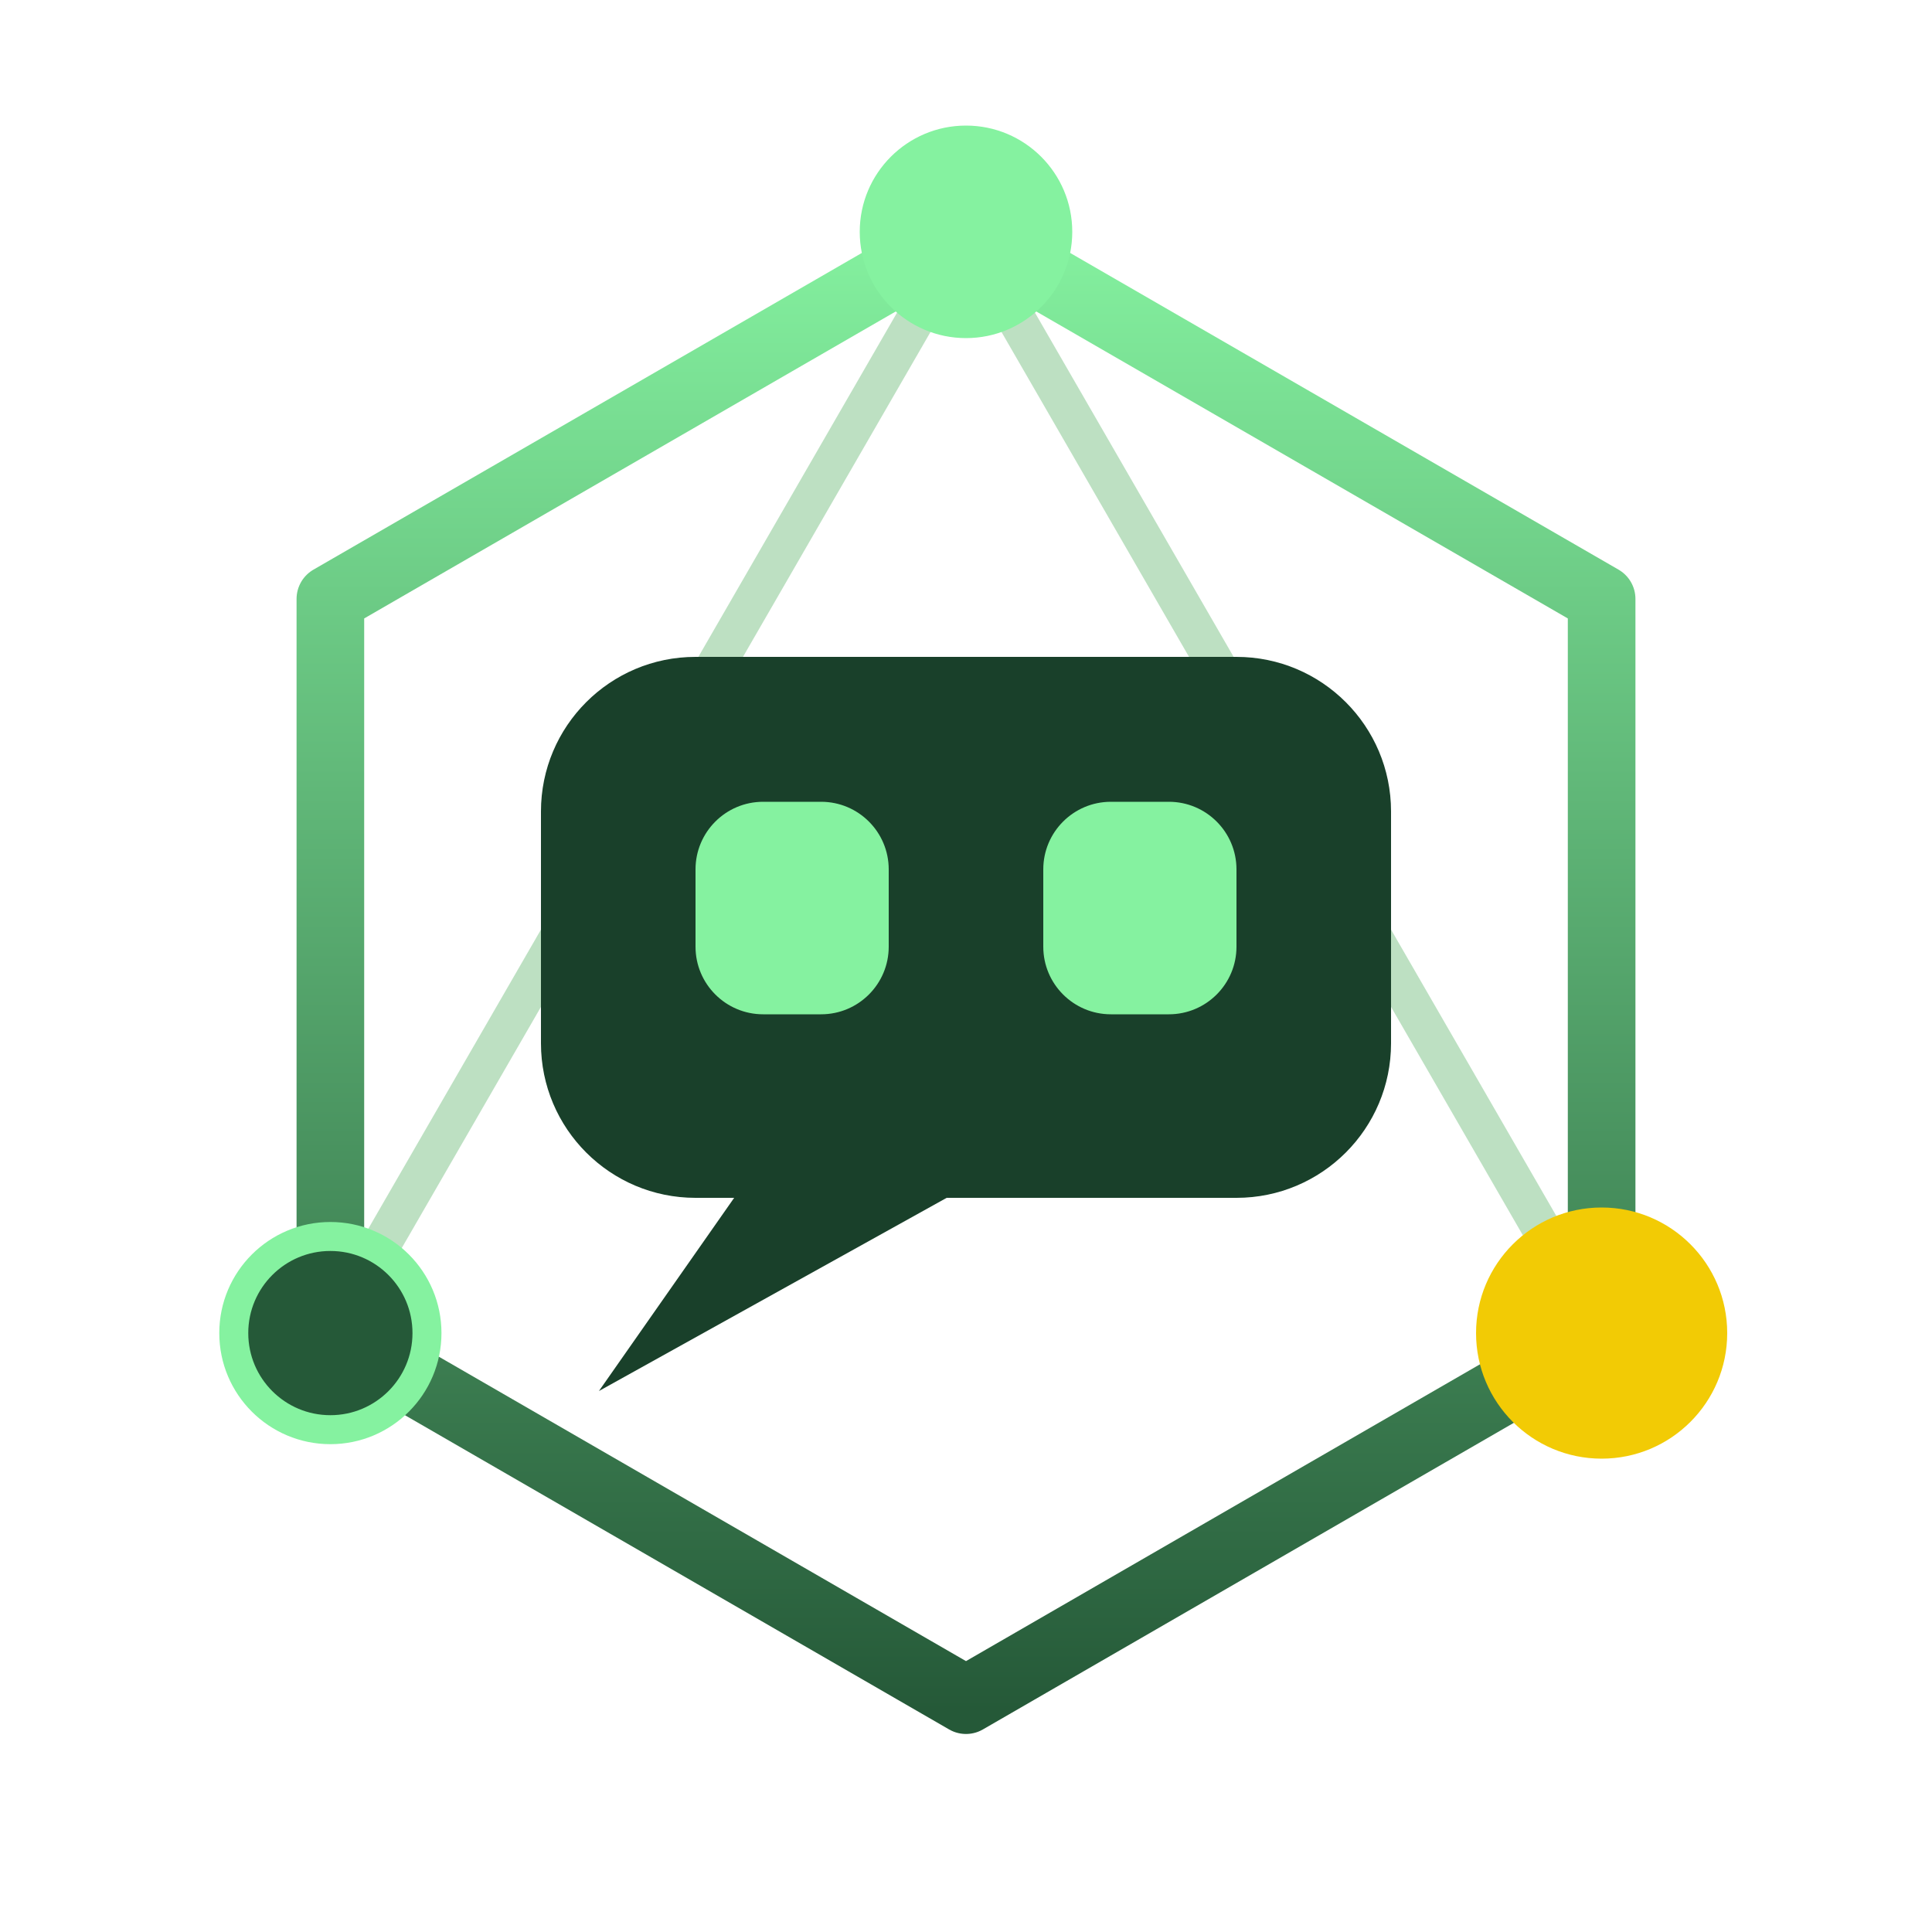
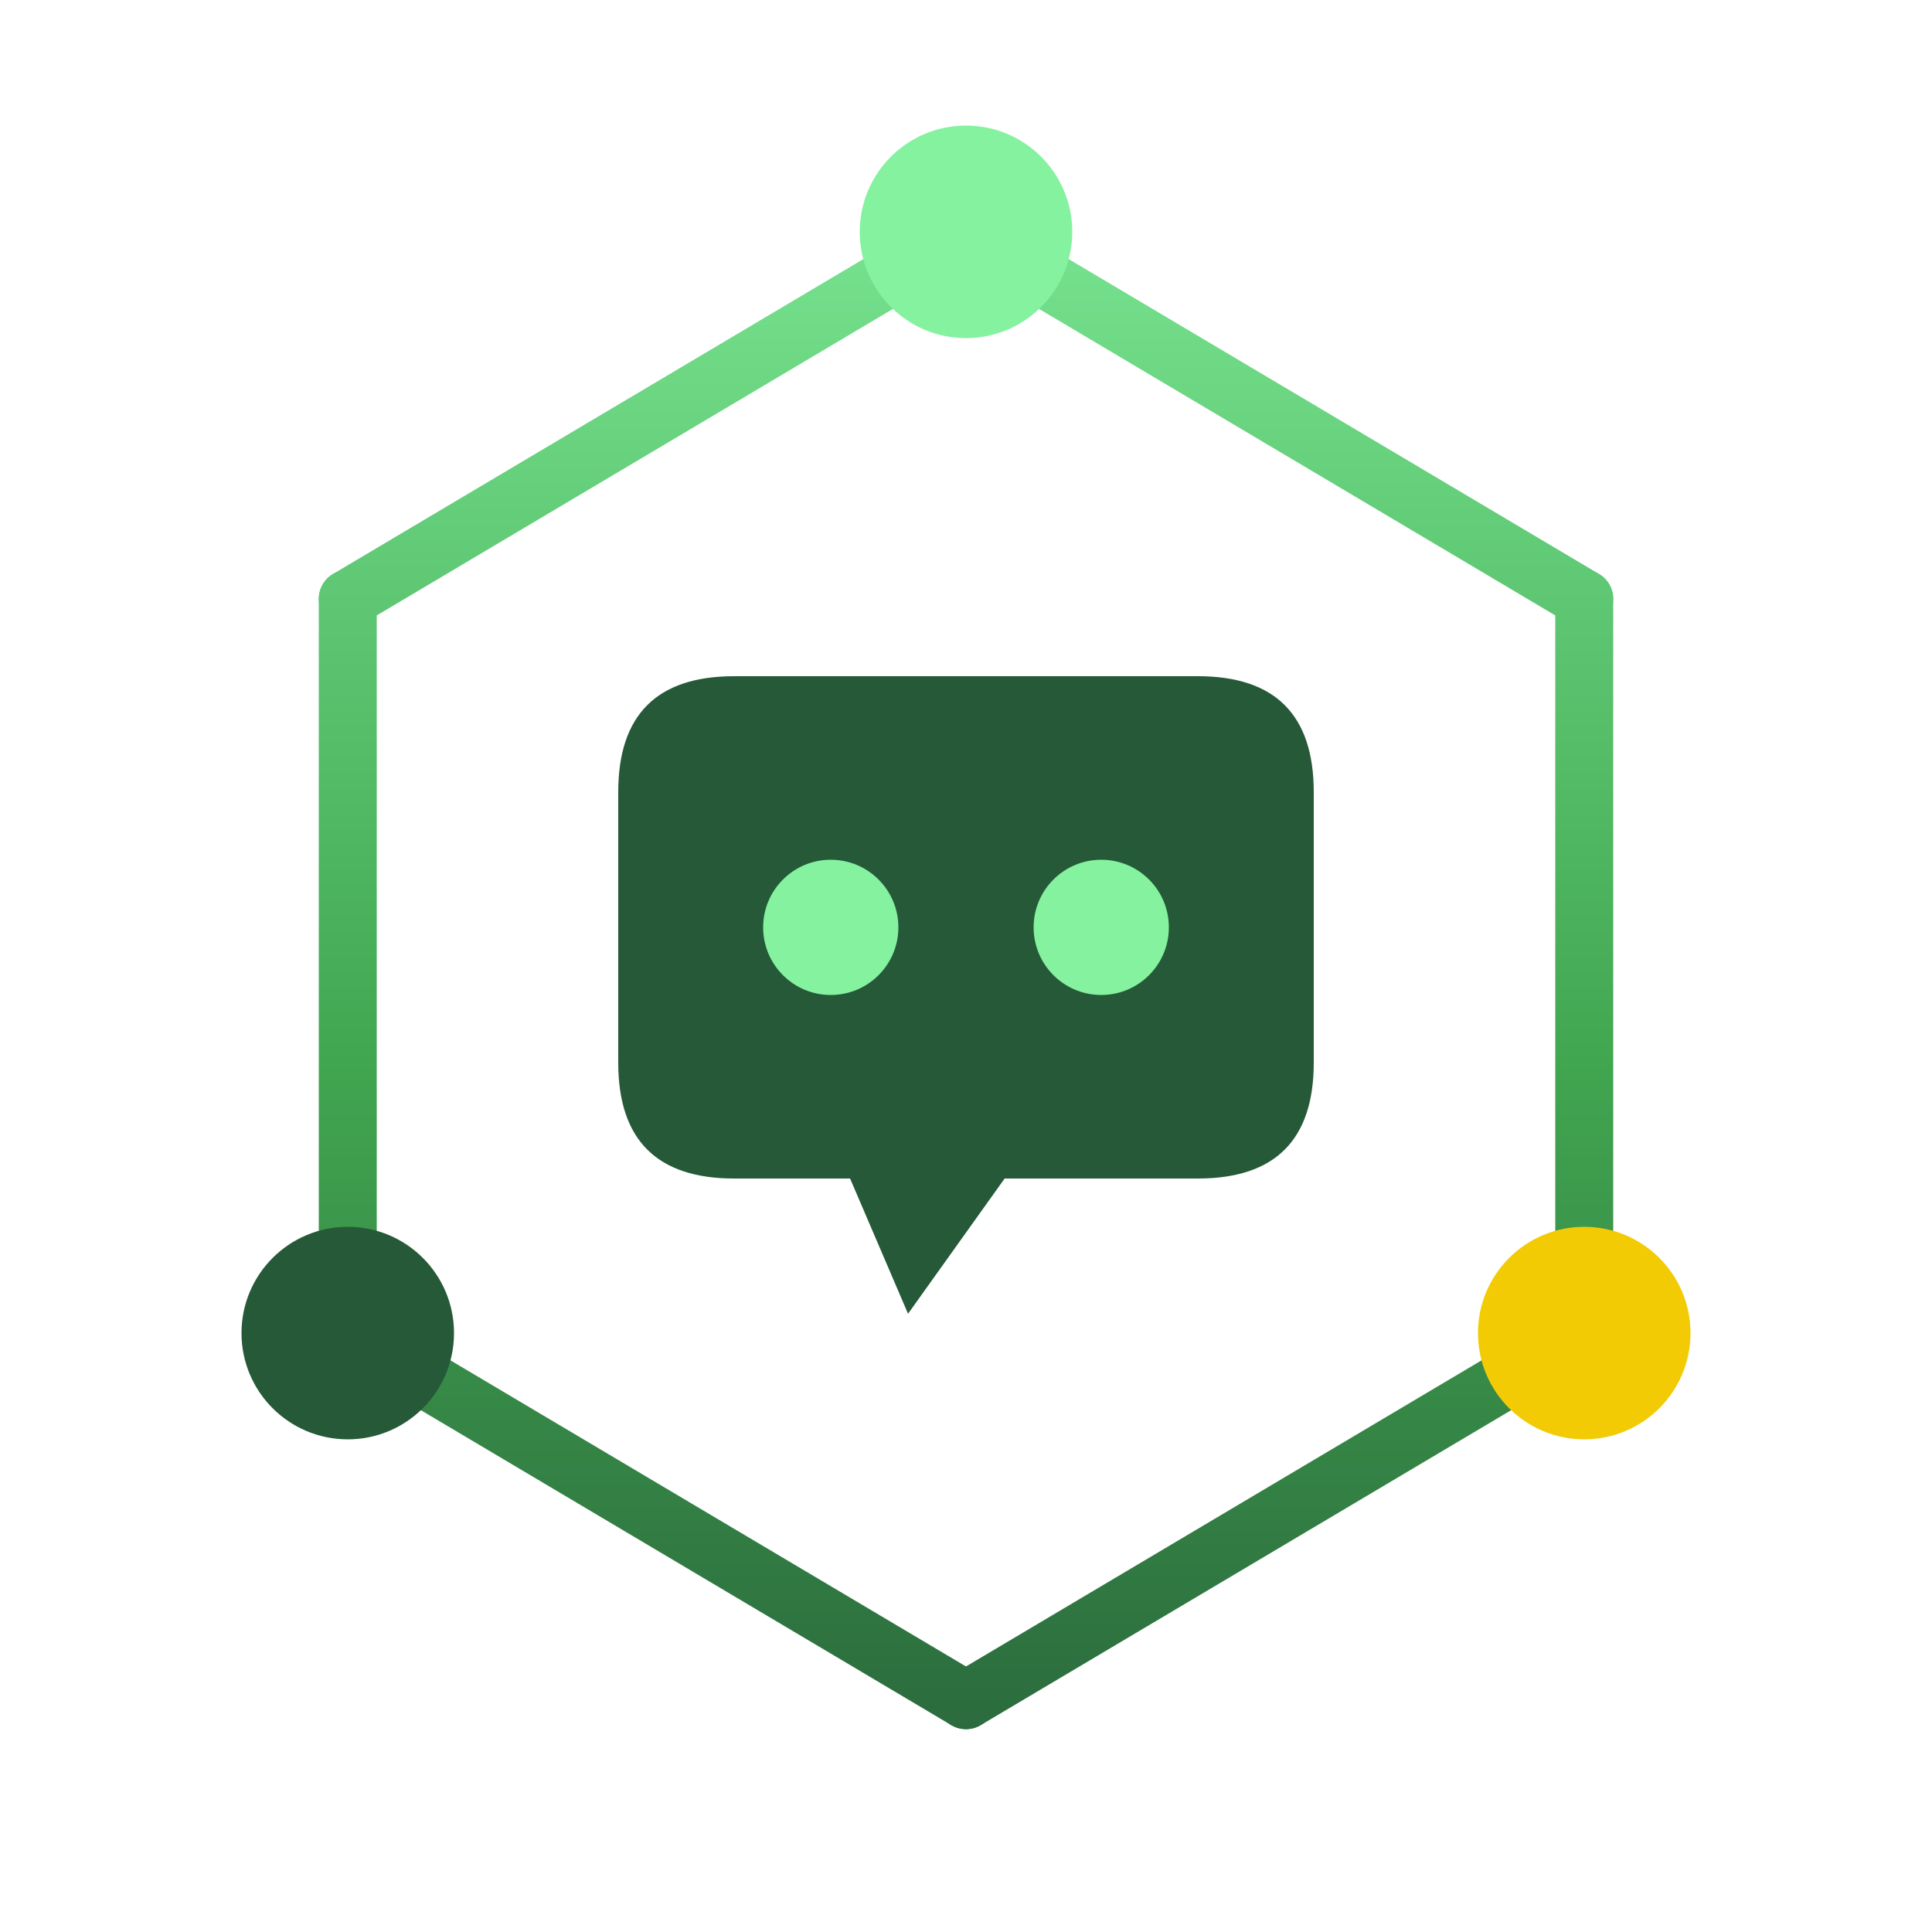
- <svg xmlns="http://www.w3.org/2000/svg" viewBox="0 0 100 100" fill="none" role="img" aria-label="Clever Agent">
+ <svg xmlns="http://www.w3.org/2000/svg" viewBox="0 0 100 100" role="img" aria-label="Clever Agent icon">
  <defs>
-     <linearGradient id="ca-hex-g" x1="0" y1="0" x2="0" y2="1" gradientUnits="objectBoundingBox">
+     <linearGradient id="hexGrad" x1="50" y1="0" x2="50" y2="100" gradientUnits="userSpaceOnUse">
      <stop offset="0%" stop-color="#85F2A0" />
+       <stop offset="55%" stop-color="#41A650" />
      <stop offset="100%" stop-color="#255938" />
    </linearGradient>
  </defs>
-   <line x1="50" y1="12" x2="17.1" y2="69" stroke="#41A650" stroke-width="2" stroke-linecap="round" opacity="0.35" />
-   <line x1="50" y1="12" x2="82.9" y2="69" stroke="#41A650" stroke-width="2" stroke-linecap="round" opacity="0.35" />
-   <polygon points="50,12 82.9,31 82.9,69 50,88 17.1,69 17.1,31" stroke="url(#ca-hex-g)" stroke-width="3.5" stroke-linejoin="round" fill="none" />
-   <rect x="28" y="34" width="44" height="28" rx="8" fill="#19402A" />
-   <path d="M 38,62 L 31,72 L 49,62 Z" fill="#19402A" />
-   <rect x="36" y="41.5" width="10" height="11" rx="3.5" fill="#85F2A0" />
-   <rect x="54" y="41.5" width="10" height="11" rx="3.5" fill="#85F2A0" />
-   <circle cx="50" cy="12" r="5.5" fill="#85F2A0" />
-   <circle cx="17.1" cy="69" r="5" fill="#255938" stroke="#85F2A0" stroke-width="1.5" />
-   <circle cx="82.9" cy="69" r="6.5" fill="#F2CB05" />
+   <g stroke="url(#hexGrad)" stroke-width="3" stroke-linecap="round" fill="none" id="hex-lines">
+     <line x1="50" y1="12" x2="82" y2="31" />
+     <line x1="82" y1="31" x2="82" y2="69" />
+     <line x1="82" y1="69" x2="50" y2="88" />
+     <line x1="50" y1="88" x2="18" y2="69" />
+     <line x1="18" y1="69" x2="18" y2="31" />
+     <line x1="18" y1="31" x2="50" y2="12" />
+   </g>
+   <circle id="node-top" cx="50" cy="12" r="5.5" fill="#85F2A0" />
+   <circle id="node-lower-left" cx="18" cy="69" r="5.5" fill="#255938" />
+   <circle id="node-lower-right" cx="82" cy="69" r="5.5" fill="#F2CB05" />
+   <path id="bubble" d="M38,35 H62 Q68,35 68,41 V55 Q68,61 62,61 H52 L47,68 L44,61 H38 Q32,61 32,55 V41 Q32,35 38,35 Z" fill="#255938" />
+   <circle id="eye-left" cx="43" cy="48" r="3.5" fill="#85F2A0" />
+   <circle id="eye-right" cx="57" cy="48" r="3.5" fill="#85F2A0" />
</svg>
